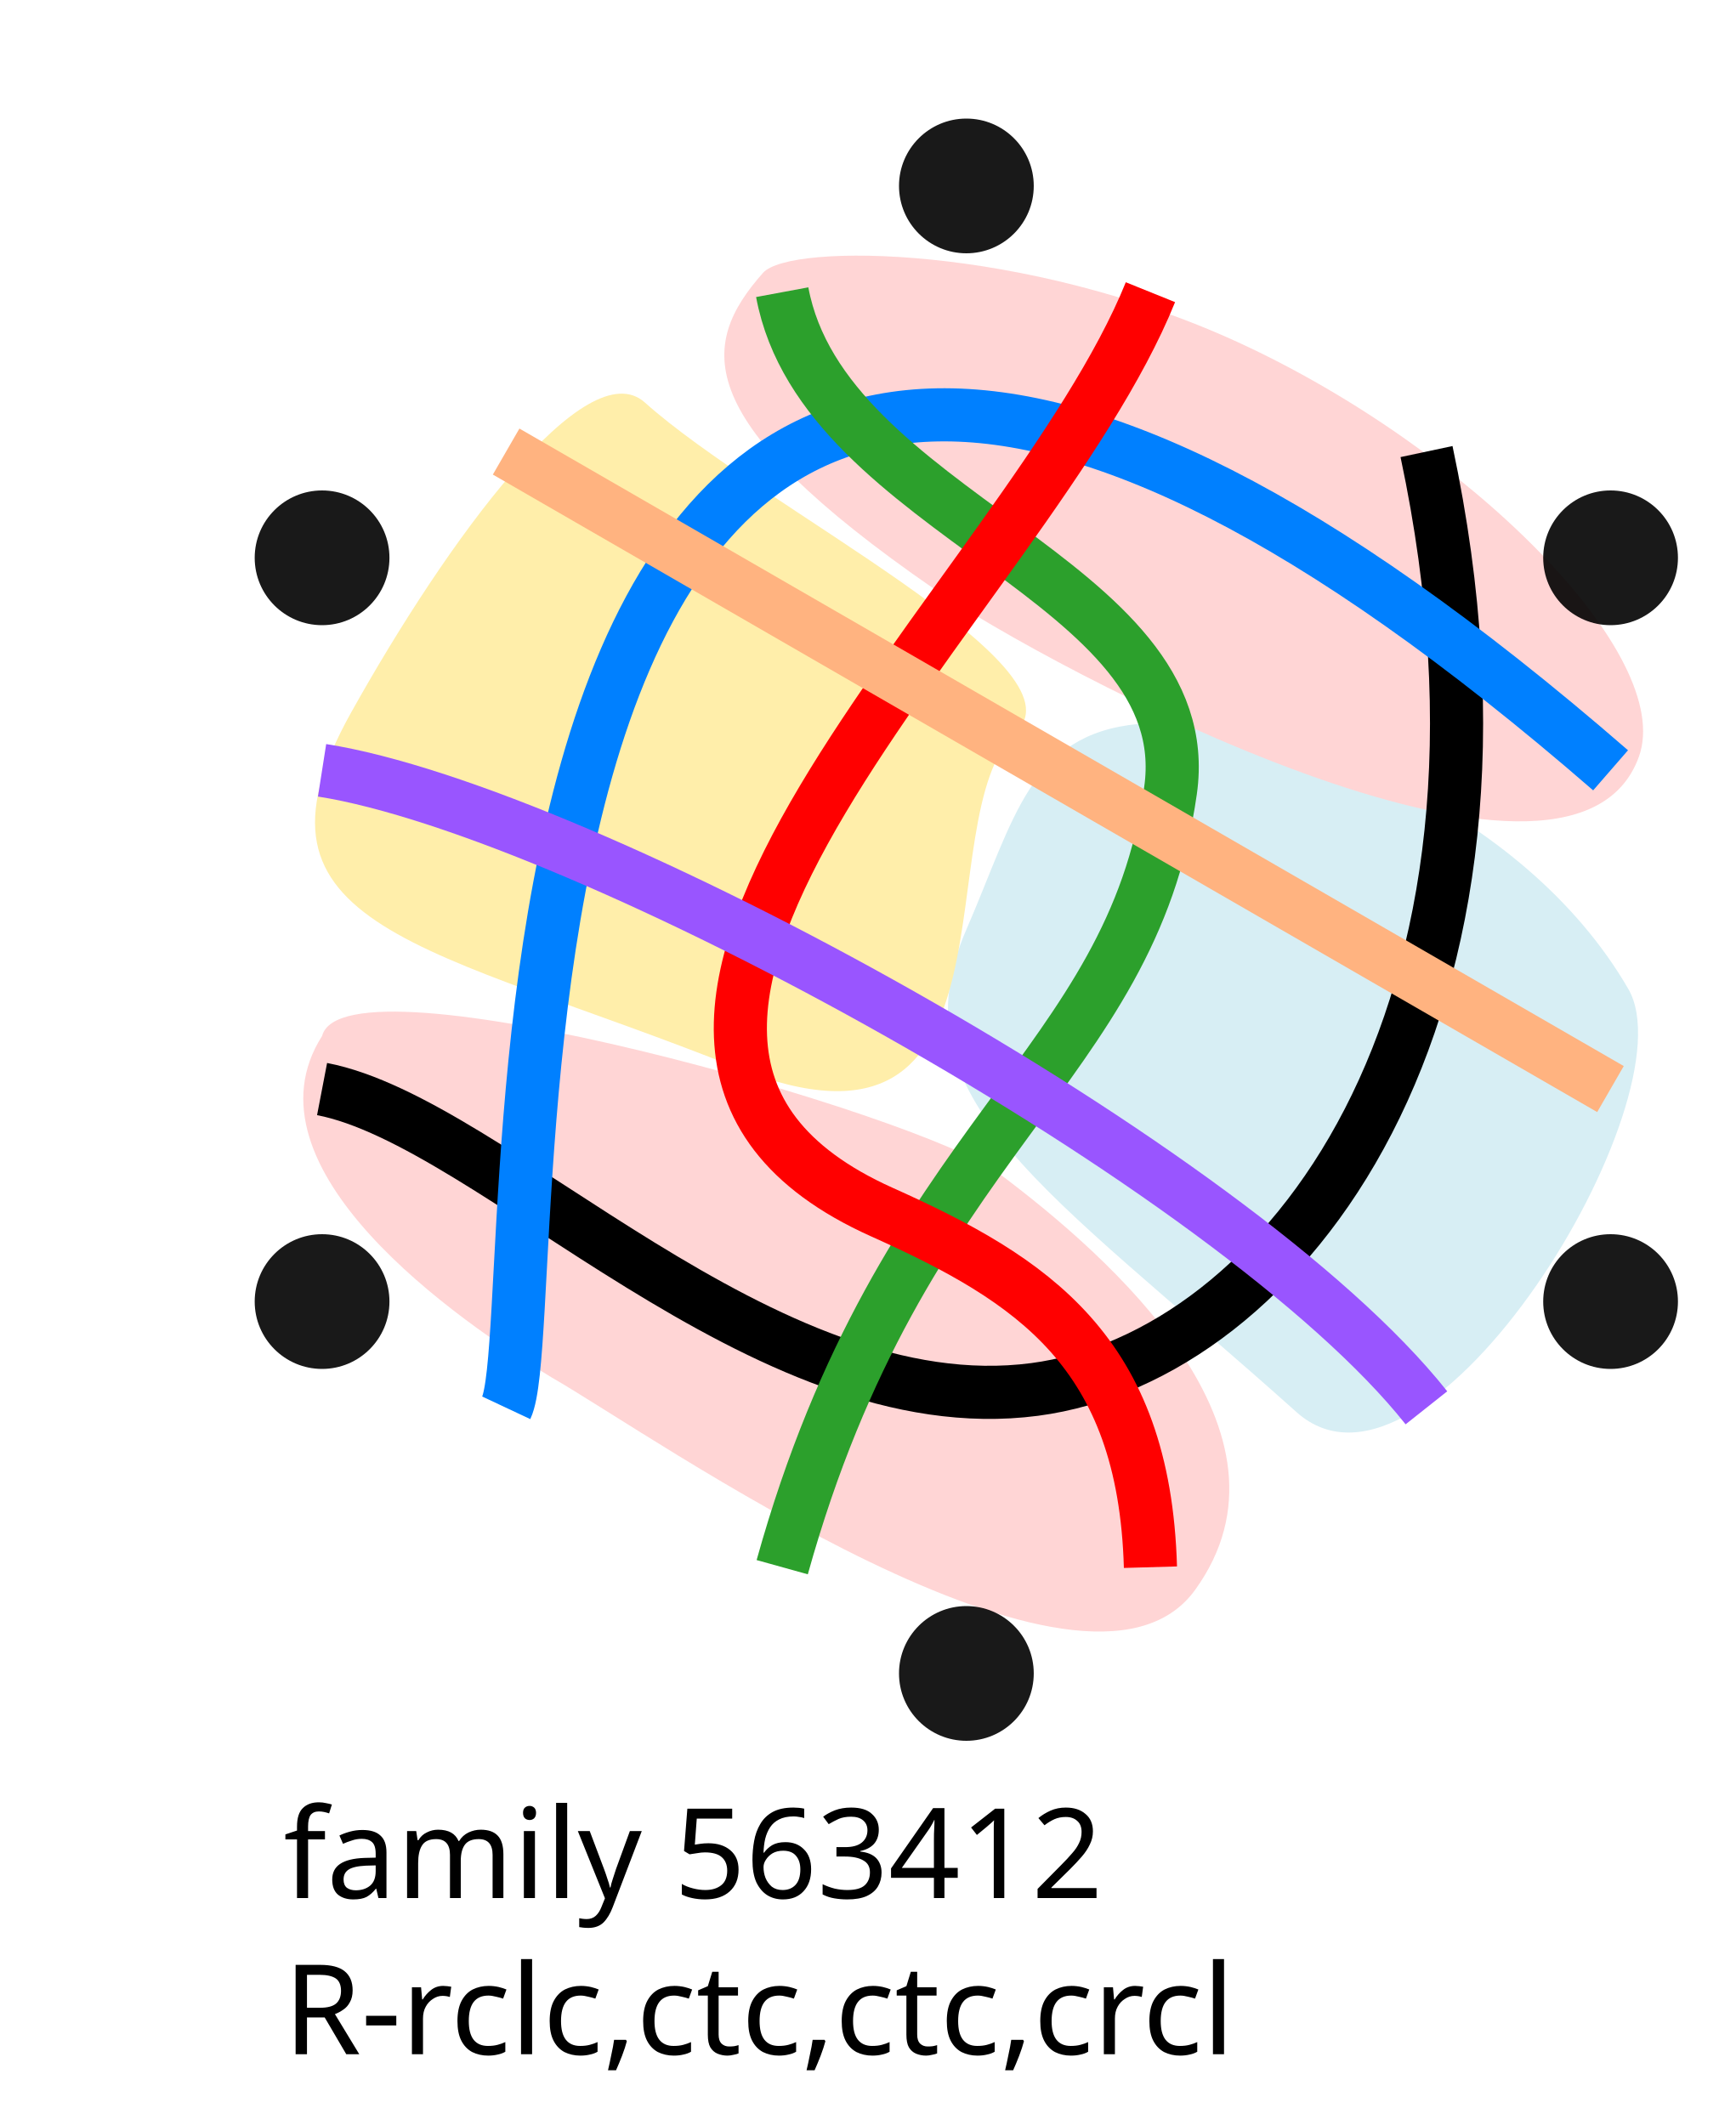
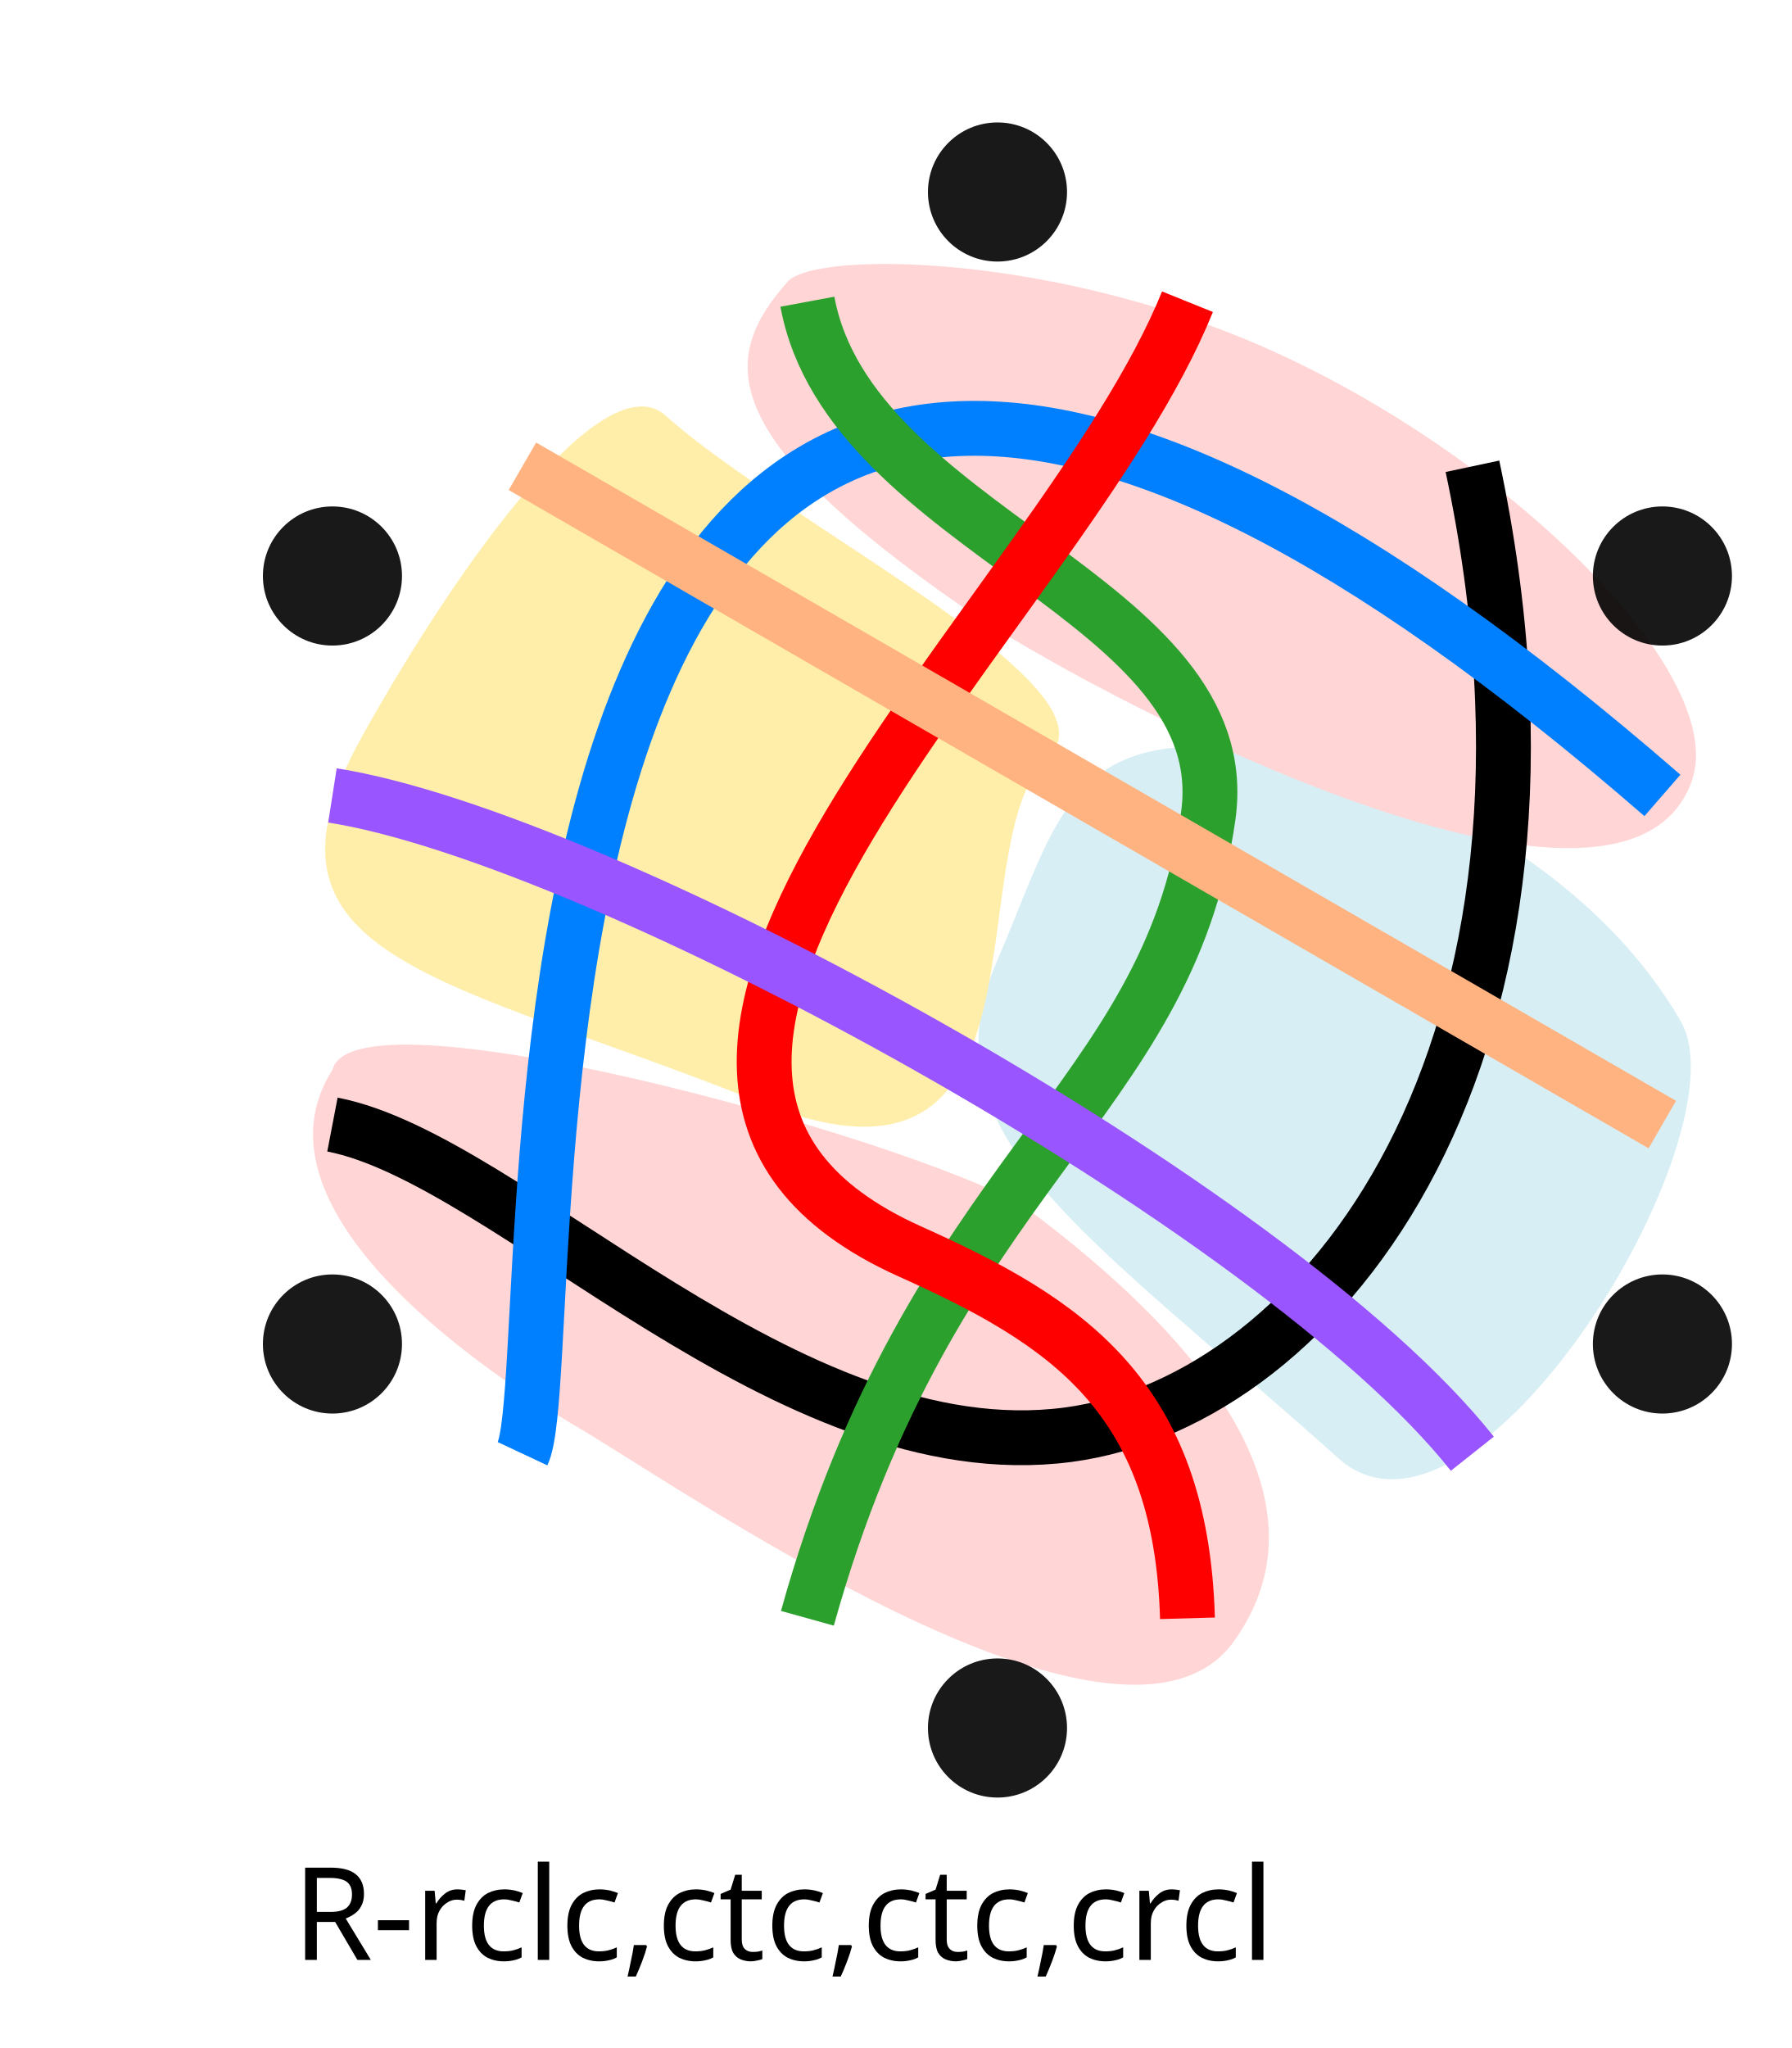
- <svg xmlns="http://www.w3.org/2000/svg" width="49mm" height="60mm" viewBox="0 0 98 120" version="1.1" id="svg5" xml:space="preserve">
+ <svg xmlns="http://www.w3.org/2000/svg" width="49mm" height="56mm" viewBox="0 0 98 112" version="1.1" id="svg5" xml:space="preserve">
  <defs id="defs2" />
  <g id="layer1">
    <g id="g30441" transform="matrix(2,0,0,2,-42.43524,-59.5)">
      <path style="fill:#d7eef4;stroke:none;stroke-width:0.397px;stroke-linecap:butt;stroke-linejoin:miter;stroke-opacity:1" d="m 48.497,56 c -2.065,4.768 2.238,7.277 9.321,13.621 3.742,3.352 11.154,-8.852 9.37,-11.943 C 64.243,52.578 57.361,49.812 53.356,50.191 50.295,50.481 49.864,52.844 48.497,56 Z" id="path21004" />
      <path style="fill:#ffd5d5;fill-opacity:1;stroke:none;stroke-width:0.397px;stroke-linecap:butt;stroke-linejoin:miter;stroke-opacity:1" d="m 30.311,59 c -2.376,3.726 3.828,8.045 6.487,9.647 2.783,1.586 15.059,10.279 18.156,5.997 C 58.178,70.186 52.57,65.244 49.392,62.863 47.222,61.237 30.94,56.573 30.311,59 Z" id="path21006" />
      <path style="fill:#ffd5d5;stroke:none;stroke-width:0.397px;stroke-linecap:butt;stroke-linejoin:miter;stroke-opacity:1" d="m 42.759,37.453 c -1.823,2.057 -2.056,4.166 4.821,8.92 3.203,2.215 17.977,10.085 19.904,4.744 C 68.515,48.258 62.685,42.407 56.168,39.414 50.171,36.659 43.517,36.598 42.759,37.453 Z" id="path21010" />
      <path style="fill:#ffeeaa;stroke:none;stroke-width:0.397px;stroke-linecap:butt;stroke-linejoin:miter;stroke-opacity:1" d="m 49.904,50.412 c 1.987,-1.863 -7.202,-6.355 -10.48,-9.296 -1.65,-1.481 -5.571,3.866 -8.304,8.77 -3.407,6.114 2.209,6.54 10.907,10.017 8.357,3.34 5.264,-7.041 7.877,-9.491 z" id="path21012" />
      <g id="g21038" transform="matrix(3,0,0,3,-588.0621,-731.5)">
        <path style="fill:none;stroke:#000000;stroke-width:0.5;stroke-dasharray:none" id="path21014" d="m 216.517,258 c 1.136,5.341 -1.367,8.521 -3.687,8.827 -2.562,0.337 -5.098,-2.518 -6.706,-2.827" />
        <path style="fill:none;stroke:#0080ff;stroke-width:0.5;stroke-dasharray:none" id="path21016" d="m 218.249,261 c -11.318,-9.832 -9.941,5.04 -10.392,6" />
        <path style="fill:none;stroke:#2ca02c;stroke-width:0.5;stroke-dasharray:none;stroke-opacity:1" id="path21018" d="m 210.454,256.5 c 0.39,2.1 3.936,2.702 3.654,4.69 -0.371,2.62 -2.526,3.259 -3.654,7.31" />
        <path style="fill:none;stroke:#ff0000;stroke-width:0.5;stroke-dasharray:none" id="path21020" d="m 213.919,256.5 c -1.152,2.855 -6.233,6.994 -2.527,8.658 1.422,0.638 2.469,1.314 2.527,3.342" />
        <path style="fill:none;stroke:#9955ff;stroke-width:0.5;stroke-dasharray:none;stroke-opacity:1" id="path21022" d="m 206.124,261 c 2.454,0.385 8.596,3.736 10.392,6" />
        <path style="fill:none;stroke:#ffb380;stroke-width:0.5;stroke-dasharray:none" id="path21024" d="m 207.856,258 10.392,6" />
        <circle style="opacity:0.9;fill:#000000;stroke:none;stroke-width:0.5;stroke-linecap:round;stroke-dasharray:none;stroke-opacity:1" id="circle21026" cx="212.187" cy="255.5" r="0.634" />
        <circle style="opacity:0.9;fill:#000000;stroke:none;stroke-width:0.5;stroke-linecap:round;stroke-dasharray:none;stroke-opacity:1" id="circle21028" cx="206.124" cy="259" r="0.634" />
        <circle style="opacity:0.9;fill:#000000;stroke:none;stroke-width:0.5;stroke-linecap:round;stroke-dasharray:none;stroke-opacity:1" id="circle21030" cx="206.124" cy="266" r="0.634" />
        <circle style="opacity:0.9;fill:#000000;stroke:none;stroke-width:0.5;stroke-linecap:round;stroke-dasharray:none;stroke-opacity:1" id="circle21032" cx="212.187" cy="269.5" r="0.634" />
        <circle style="opacity:0.9;fill:#000000;stroke:none;stroke-width:0.5;stroke-linecap:round;stroke-dasharray:none;stroke-opacity:1" id="circle21034" cx="218.249" cy="266" r="0.634" />
        <circle style="opacity:0.9;fill:#000000;stroke:none;stroke-width:0.5;stroke-linecap:round;stroke-dasharray:none;stroke-opacity:1" id="circle21036" cx="218.249" cy="259" r="0.634" />
      </g>
    </g>
    <g id="563412" transform="matrix(4,0,0,4,-818.4353,-1011.5)">
      <g id="g5850" />
    </g>
    <text xml:space="preserve" style="font-size:7.056px;line-height:1.25;font-family:sans-serif;letter-spacing:0px;word-spacing:0px;stroke-width:0.529" x="16.004" y="107.183" id="text21042">
-       <tspan id="tspan21040" style="font-size:7.056px;stroke-width:0.529" x="16.004" y="107.183">family 563412</tspan>
-       <tspan style="font-size:7.056px;stroke-width:0.529" x="16.004" y="116.002" id="tspan665">R-rclc,ctc,ctc,crcl</tspan>
+       <tspan style="font-size:7.056px;stroke-width:0.529" x="16.004" y="107.183" id="tspan665">R-rclc,ctc,ctc,crcl</tspan>
    </text>
  </g>
</svg>
